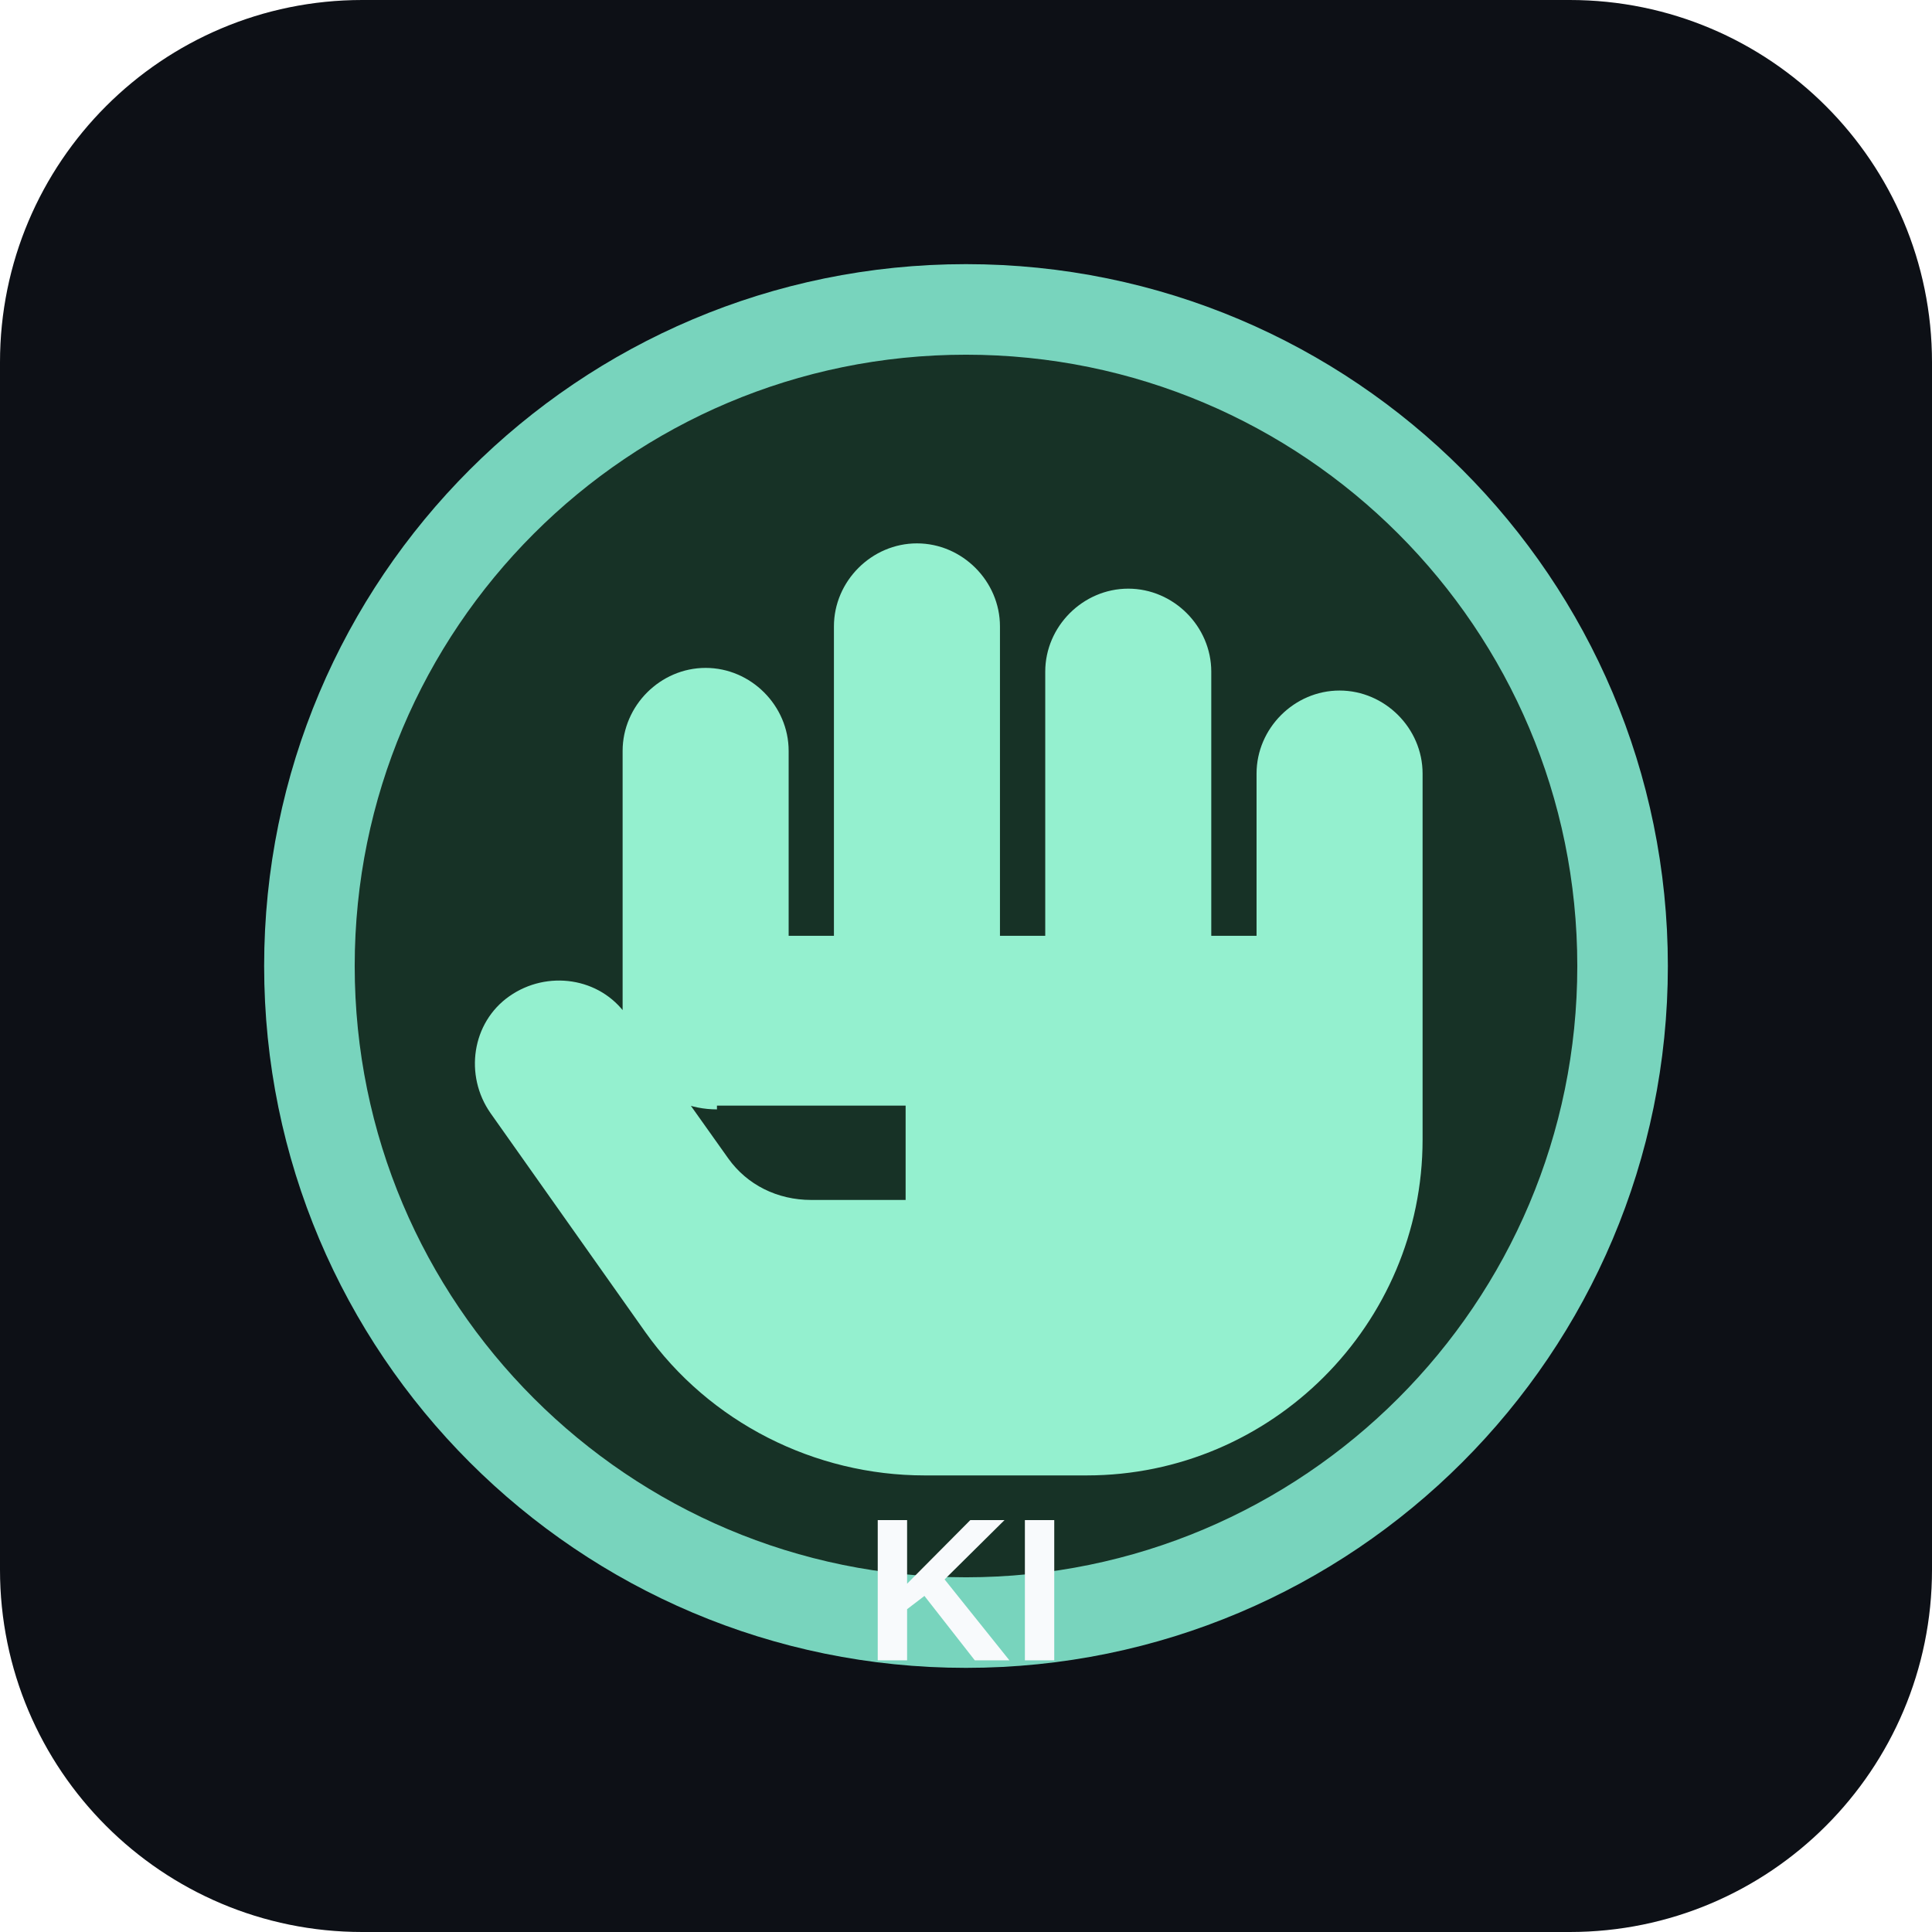
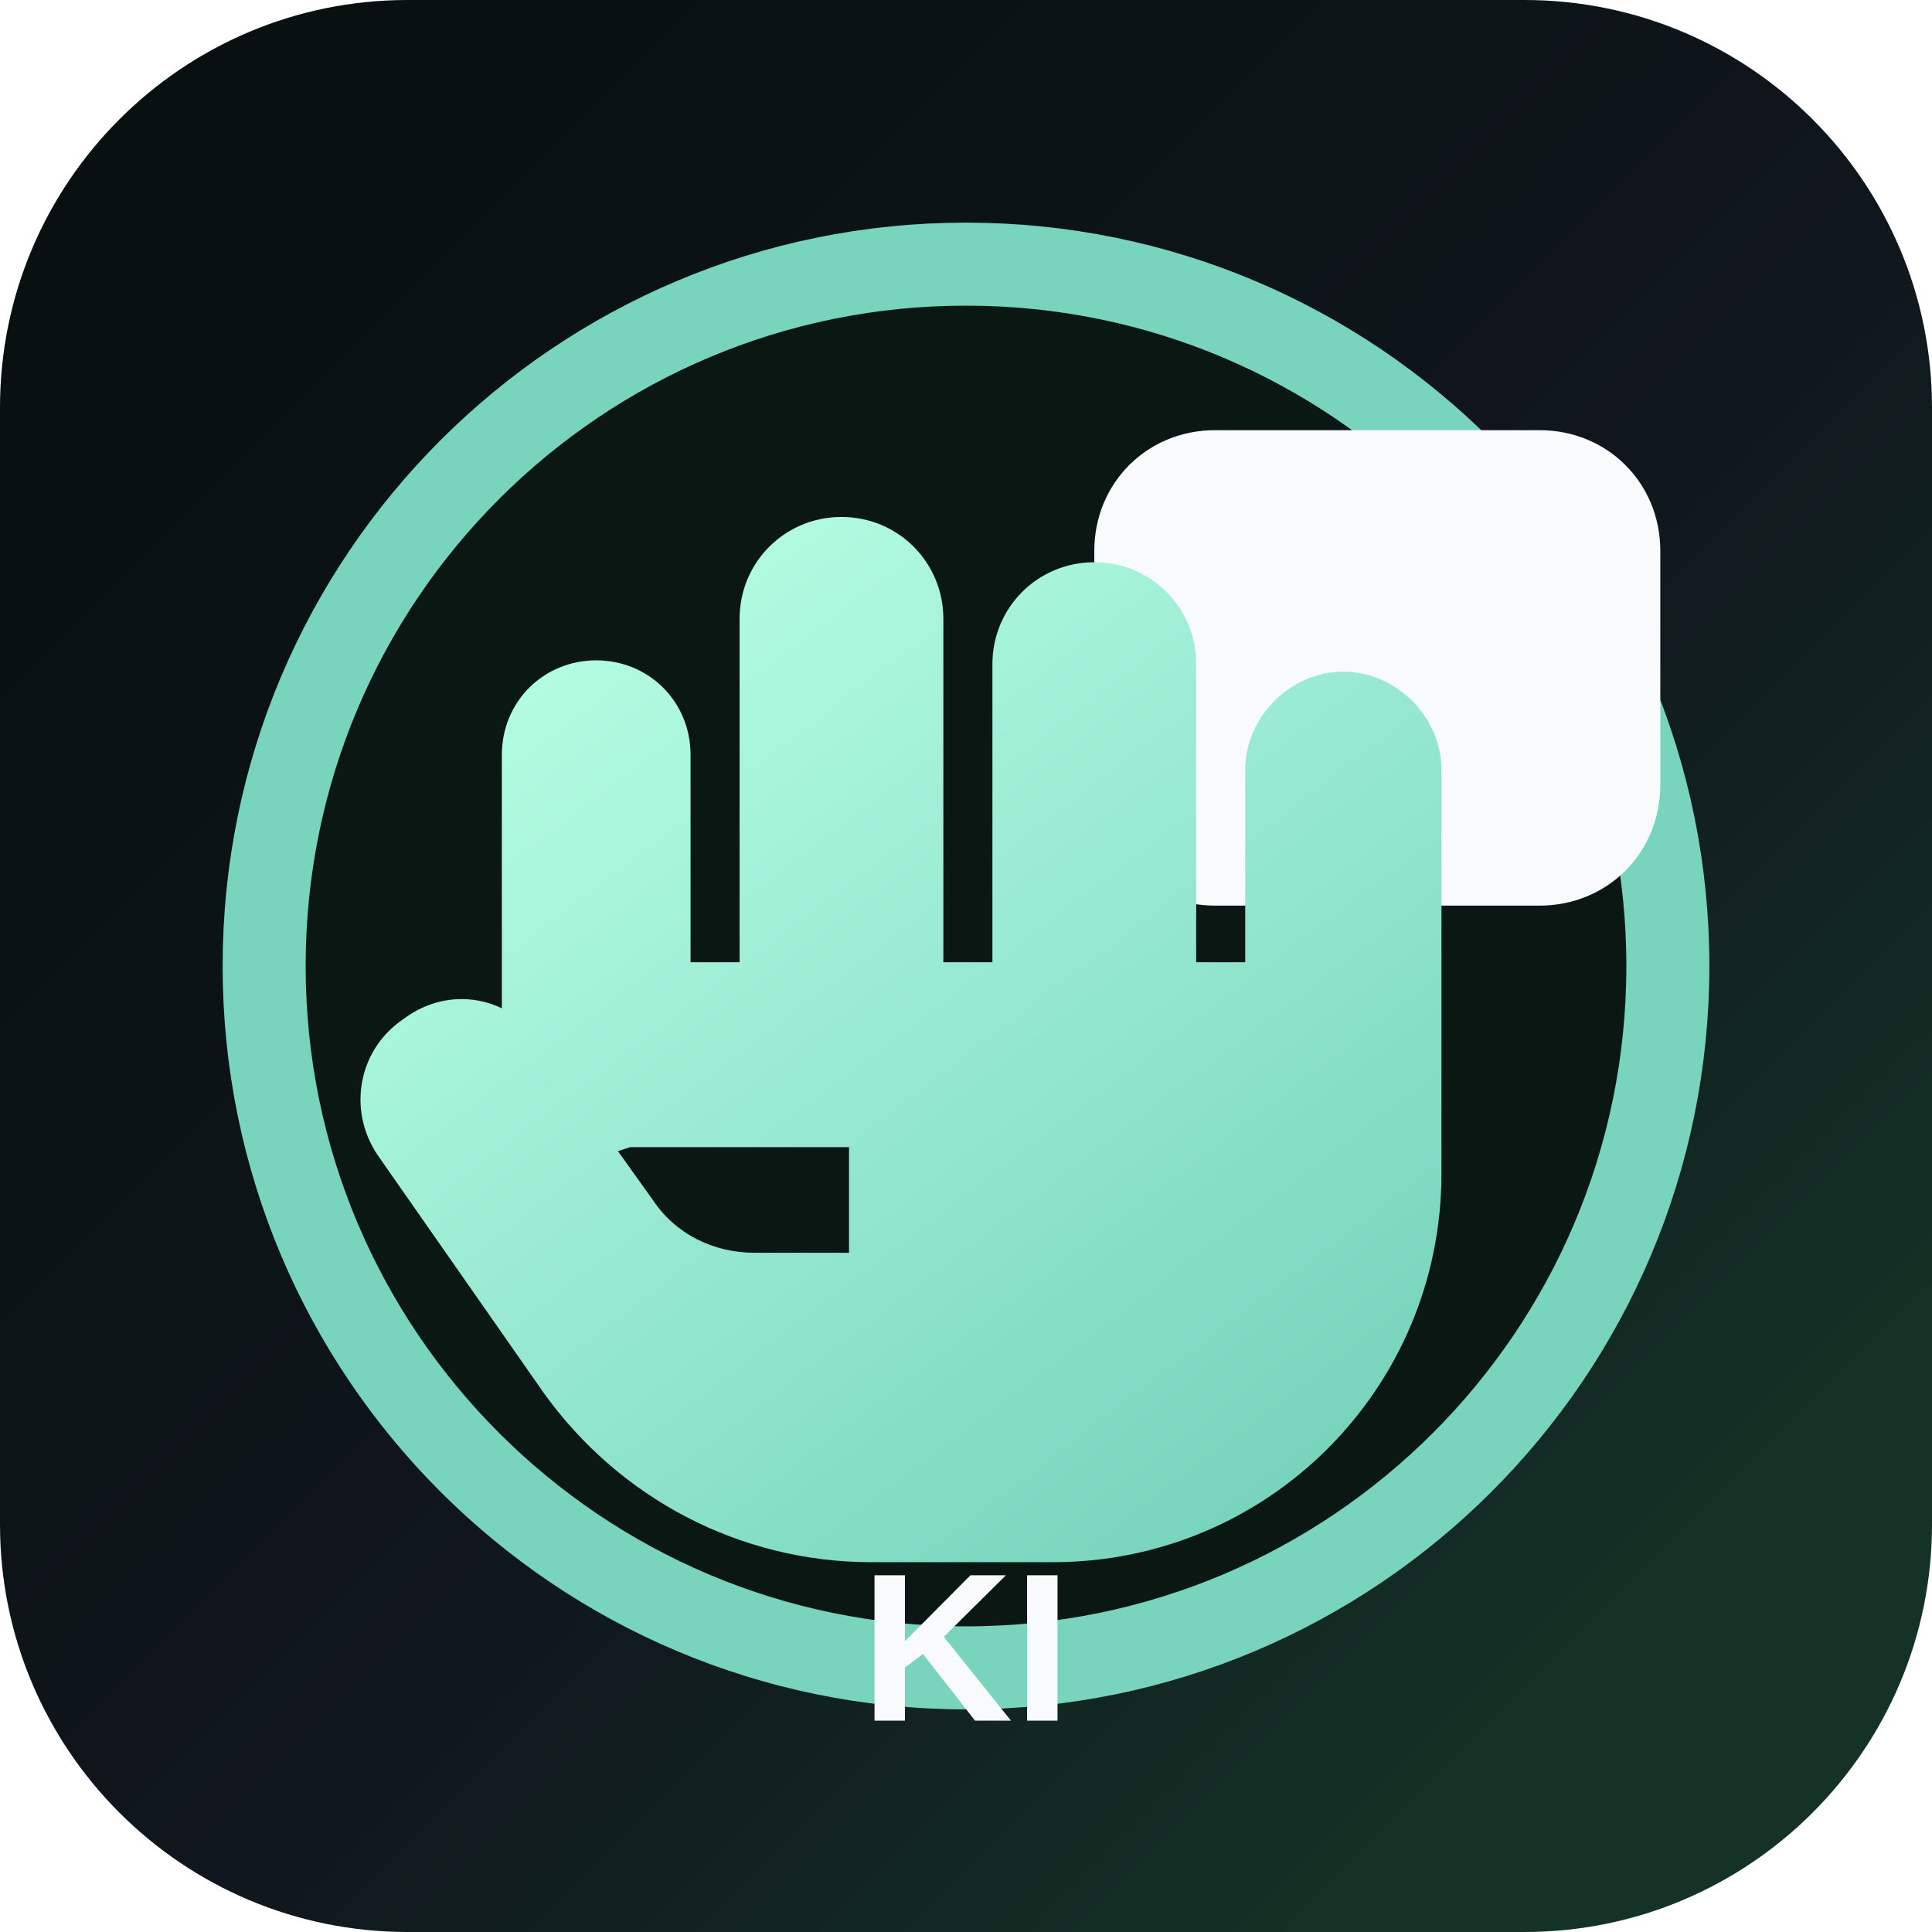
<svg xmlns="http://www.w3.org/2000/svg" viewBox="0 0 512 512" role="img" aria-label="Gebärdensprache KI">
-   <rect width="512" height="512" rx="96" fill="#0d1016" />
-   <circle cx="256" cy="256" r="174" fill="#173226" stroke="#78d4bd" stroke-width="24" />
-   <path fill="#94f0cf" d="M190 294c-14 0-25-11-25-25v-70c0-12 10-22 22-22s22 10 22 22v49h12v-82c0-12 10-22 22-22s22 10 22 22v82h12v-70c0-12 10-22 22-22s22 10 22 22v70h12v-43c0-12 10-22 22-22s22 10 22 22v97c0 49-40 89-89 89h-43c-29 0-57-14-74-38l-41-58c-7-10-5-24 5-31s24-5 31 5l27 38c5 7 13 11 22 11h25v-25h-50Z" />
-   <text x="256" y="440" fill="#f8fafc" font-family="Arial, sans-serif" font-size="54" font-weight="900" text-anchor="middle">KI</text>
+   <defs>
+     <linearGradient id="bg" x1="72" y1="72" x2="440" y2="440" gradientUnits="userSpaceOnUse">
+       <stop stop-color="#08110f" />
+       <stop offset=".56" stop-color="#10161d" />
+       <stop offset="1" stop-color="#143326" />
+     </linearGradient>
+     <linearGradient id="hand" x1="164" y1="136" x2="352" y2="384" gradientUnits="userSpaceOnUse">
+       <stop stop-color="#b7ffe4" />
+       <stop offset="1" stop-color="#78d4bd" />
+     </linearGradient>
+   </defs>
+   <rect width="512" height="512" rx="108" fill="url(#bg)" />
+   <circle cx="256" cy="256" r="186" fill="#0b1713" stroke="#78d4bd" stroke-width="22" />
+   <path fill="#f8fafc" d="M322 114h86c18 0 32 14 32 32v62c0 18-14 32-32 32h-30l-44 42v-42h-12c-18 0-32-14-32-32v-62c0-18 14-32 32-32Z" />
+   <path fill="url(#hand)" d="M164 305c-17 0-31-14-31-31v-74c0-14 11-25 25-25s25 11 25 25v55h13v-91c0-15 12-27 27-27s27 12 27 27v91h13v-79c0-15 12-27 27-27s27 12 27 27v79h13v-51c0-14 12-26 26-26s26 12 26 26v107c0 57-46 103-103 103h-48c-35 0-67-17-87-45l-44-63c-8-12-5-28 7-36 12-9 28-6 36 6l30 42c6 9 16 14 27 14h25v-28h-58Z" />
+   <text x="256" y="456" fill="#f8fafc" font-family="Arial, sans-serif" font-size="56" font-weight="900" text-anchor="middle">KI</text>
</svg>
